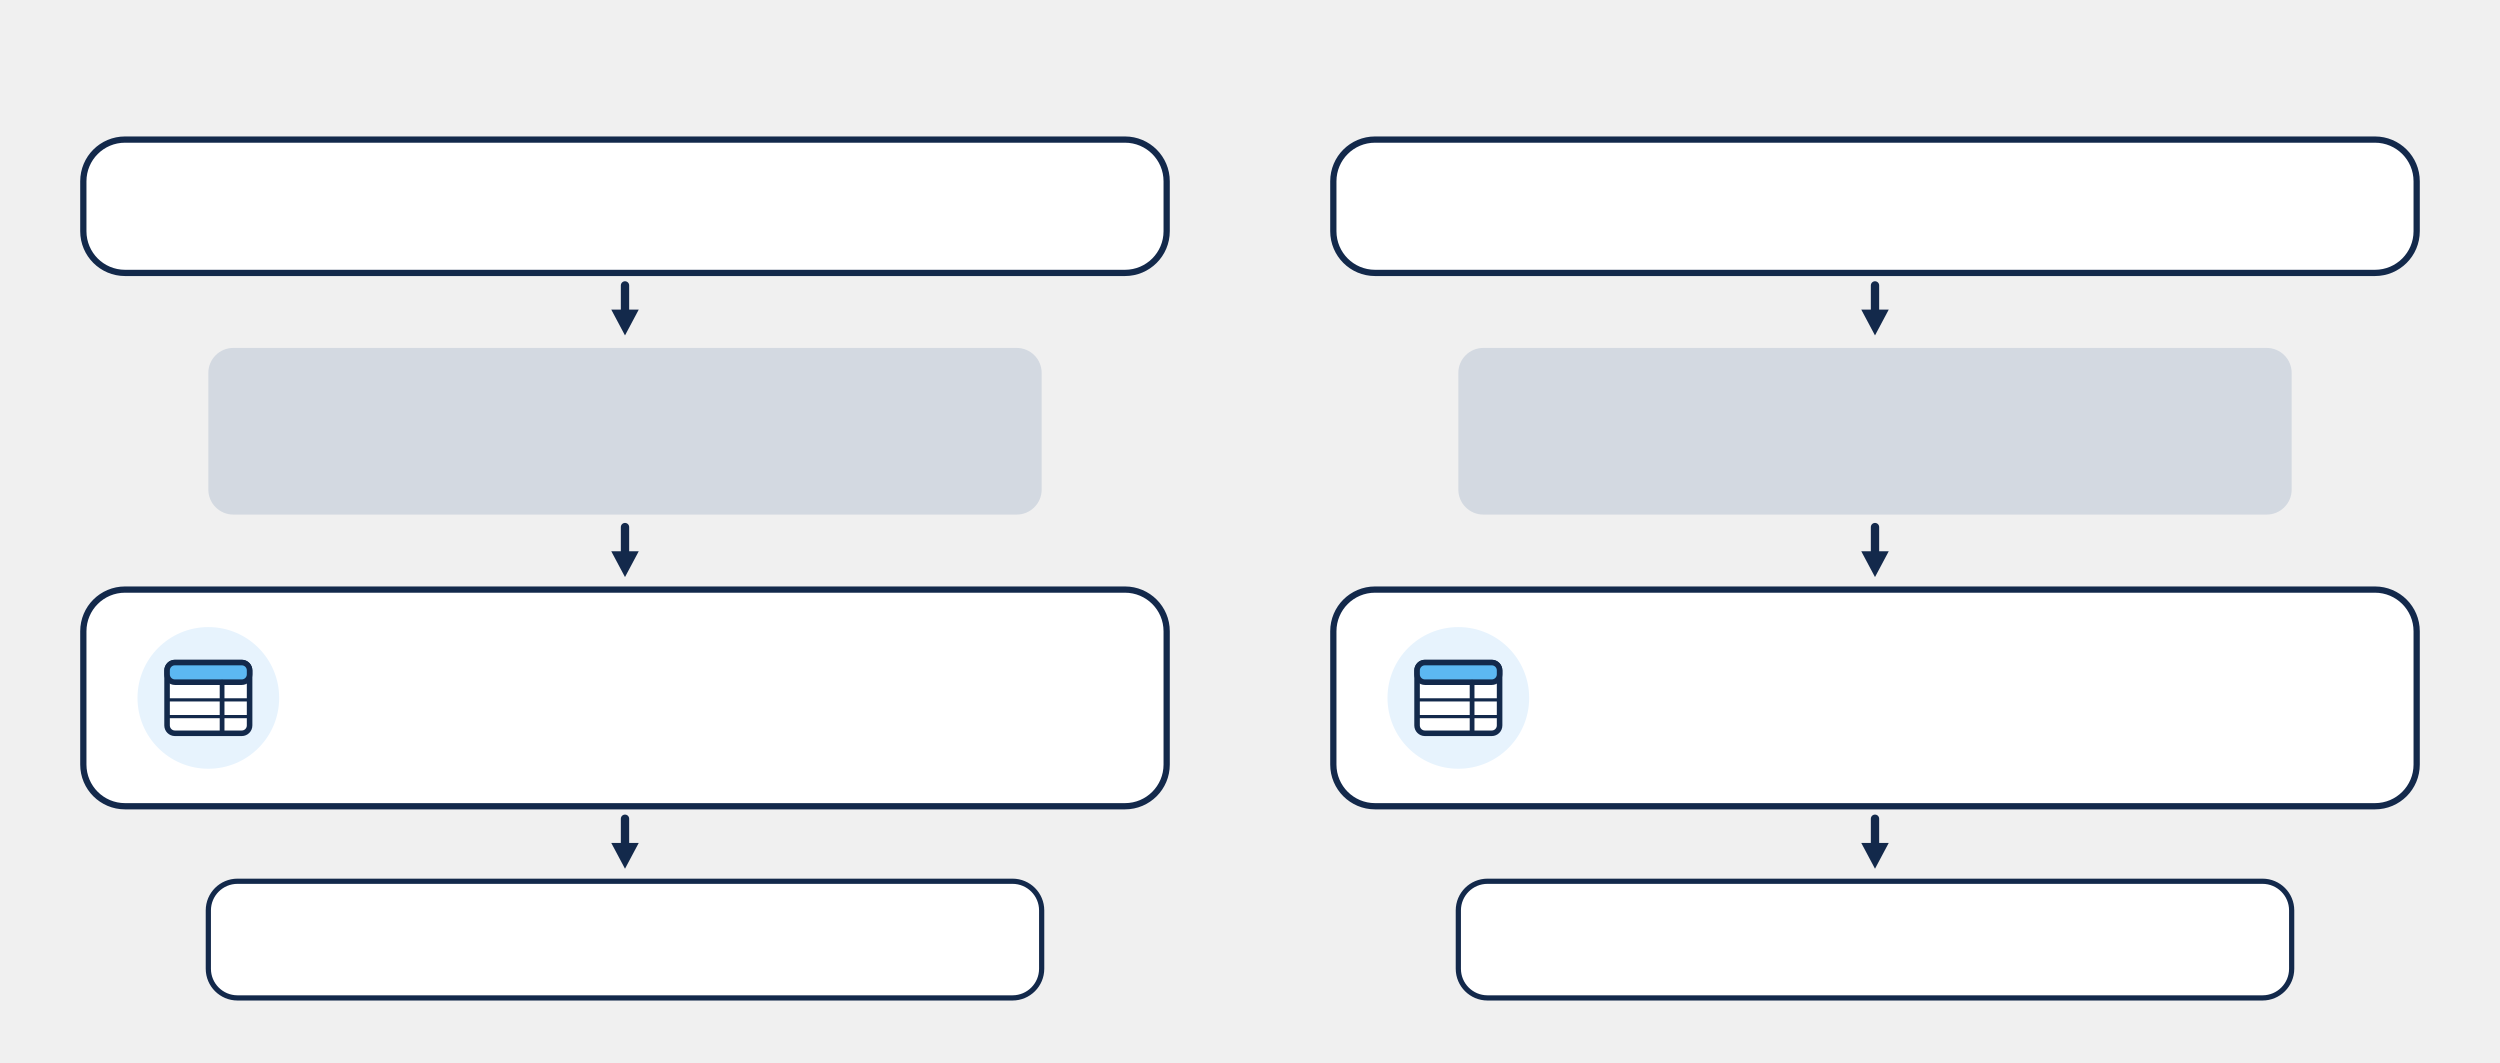
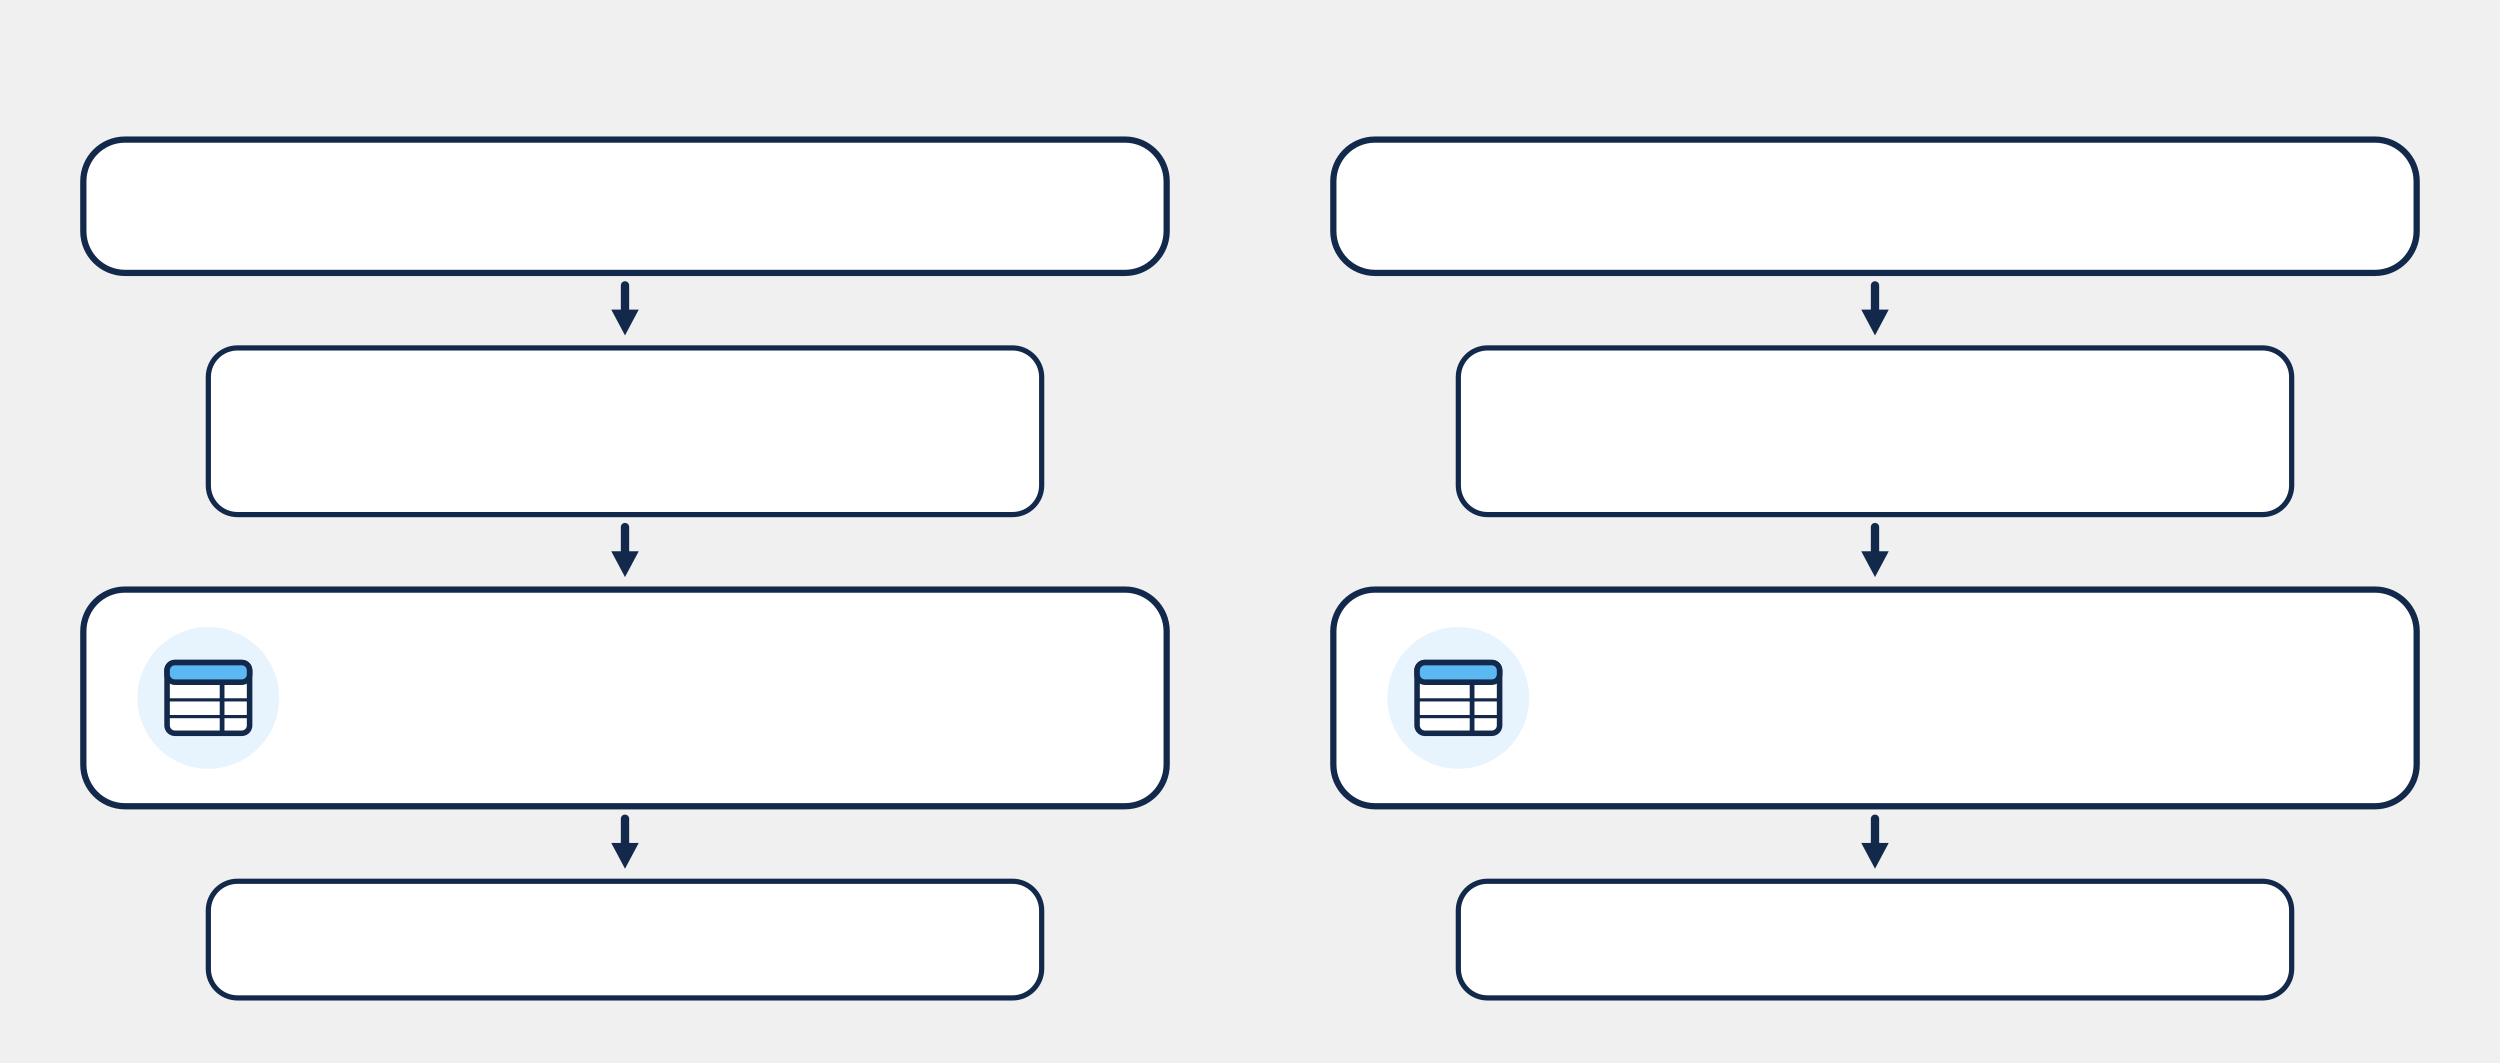
<svg xmlns="http://www.w3.org/2000/svg" viewBox="0 0 1200 510" width="1200" height="510">
  <g transform="translate(0 31)">
    <rect x="40.0" y="36.0" width="520" height="64" rx="20" ry="20" fill="#FFFFFF" stroke="#13294B" stroke-width="3" stroke-linecap="round" stroke-linejoin="round" />
    <path d="M 300.0,106.0 L 300.0,120.2" stroke="#13294B" stroke-width="4" fill="none" stroke-linecap="round" stroke-linejoin="round" />
    <polygon points="300.0,130.0 293.4,117.6 306.6,117.6" fill="#13294B" stroke="none" stroke-width="0" stroke-linecap="round" stroke-linejoin="round" />
-     <rect x="100" y="136" width="400" height="80" rx="12" ry="12" fill="#D3D9E1" stroke="none" stroke-width="0" stroke-linecap="round" stroke-linejoin="round" />
+     <rect x="100" y="136" width="400" height="80" rx="14" ry="14" fill="#FFFFFF" stroke="#13294B" stroke-width="2.5" stroke-linecap="round" stroke-linejoin="round" />
    <path d="M 300.0,222.0 L 300.0,236.2" stroke="#13294B" stroke-width="4" fill="none" stroke-linecap="round" stroke-linejoin="round" />
    <polygon points="300.0,246.0 293.4,233.6 306.6,233.6" fill="#13294B" stroke="none" stroke-width="0" stroke-linecap="round" stroke-linejoin="round" />
    <rect x="40.0" y="252" width="520" height="104" rx="20" ry="20" fill="#FFFFFF" stroke="#13294B" stroke-width="3" stroke-linecap="round" stroke-linejoin="round" />
    <circle cx="100.0" cy="304" r="34" fill="#E7F3FD" stroke="none" stroke-width="0" stroke-linecap="round" stroke-linejoin="round" />
    <g transform="translate(100.0 304) scale(0.4716129)">
      <rect x="-42" y="-36" width="84" height="72" rx="8" ry="8" fill="#FFFFFF" stroke="#13294B" stroke-width="5.65" stroke-linecap="round" stroke-linejoin="round" />
      <rect x="-42" y="-36" width="84" height="20" rx="8" ry="8" fill="#5CB8F2" stroke="#13294B" stroke-width="5.65" stroke-linecap="round" stroke-linejoin="round" />
      <line x1="-42" y1="2" x2="42" y2="2" stroke="#13294B" stroke-width="3.23" fill="none" stroke-linecap="round" stroke-linejoin="round" />
      <line x1="-42" y1="19" x2="42" y2="19" stroke="#13294B" stroke-width="3.23" fill="none" stroke-linecap="round" stroke-linejoin="round" />
      <line x1="14" y1="-16" x2="14" y2="36" stroke="#13294B" stroke-width="4.84" fill="none" stroke-linecap="round" stroke-linejoin="round" />
    </g>
    <path d="M 300.0,362.0 L 300.0,376.2" stroke="#13294B" stroke-width="4" fill="none" stroke-linecap="round" stroke-linejoin="round" />
    <polygon points="300.0,386.0 293.4,373.6 306.6,373.6" fill="#13294B" stroke="none" stroke-width="0" stroke-linecap="round" stroke-linejoin="round" />
    <rect x="100" y="392" width="400" height="56" rx="14" ry="14" fill="#FFFFFF" stroke="#13294B" stroke-width="2.5" stroke-linecap="round" stroke-linejoin="round" />
    <rect x="640.0" y="36.0" width="520" height="64" rx="20" ry="20" fill="#FFFFFF" stroke="#13294B" stroke-width="3" stroke-linecap="round" stroke-linejoin="round" />
    <path d="M 900.0,106.0 L 900.0,120.2" stroke="#13294B" stroke-width="4" fill="none" stroke-linecap="round" stroke-linejoin="round" />
    <polygon points="900.0,130.0 893.4,117.6 906.6,117.6" fill="#13294B" stroke="none" stroke-width="0" stroke-linecap="round" stroke-linejoin="round" />
-     <rect x="700" y="136" width="400" height="80" rx="12" ry="12" fill="#D3D9E1" stroke="none" stroke-width="0" stroke-linecap="round" stroke-linejoin="round" />
+     <rect x="700" y="136" width="400" height="80" rx="14" ry="14" fill="#FFFFFF" stroke="#13294B" stroke-width="2.5" stroke-linecap="round" stroke-linejoin="round" />
    <path d="M 900.0,222.0 L 900.0,236.2" stroke="#13294B" stroke-width="4" fill="none" stroke-linecap="round" stroke-linejoin="round" />
    <polygon points="900.0,246.0 893.4,233.6 906.6,233.6" fill="#13294B" stroke="none" stroke-width="0" stroke-linecap="round" stroke-linejoin="round" />
    <rect x="640.0" y="252" width="520" height="104" rx="20" ry="20" fill="#FFFFFF" stroke="#13294B" stroke-width="3" stroke-linecap="round" stroke-linejoin="round" />
    <circle cx="700.0" cy="304" r="34" fill="#E7F3FD" stroke="none" stroke-width="0" stroke-linecap="round" stroke-linejoin="round" />
    <g transform="translate(700.0 304) scale(0.4716129)">
      <rect x="-42" y="-36" width="84" height="72" rx="8" ry="8" fill="#FFFFFF" stroke="#13294B" stroke-width="5.65" stroke-linecap="round" stroke-linejoin="round" />
      <rect x="-42" y="-36" width="84" height="20" rx="8" ry="8" fill="#5CB8F2" stroke="#13294B" stroke-width="5.65" stroke-linecap="round" stroke-linejoin="round" />
      <line x1="-42" y1="2" x2="42" y2="2" stroke="#13294B" stroke-width="3.23" fill="none" stroke-linecap="round" stroke-linejoin="round" />
      <line x1="-42" y1="19" x2="42" y2="19" stroke="#13294B" stroke-width="3.23" fill="none" stroke-linecap="round" stroke-linejoin="round" />
      <line x1="14" y1="-16" x2="14" y2="36" stroke="#13294B" stroke-width="4.84" fill="none" stroke-linecap="round" stroke-linejoin="round" />
    </g>
    <path d="M 900.0,362.0 L 900.0,376.2" stroke="#13294B" stroke-width="4" fill="none" stroke-linecap="round" stroke-linejoin="round" />
    <polygon points="900.0,386.0 893.4,373.6 906.6,373.6" fill="#13294B" stroke="none" stroke-width="0" stroke-linecap="round" stroke-linejoin="round" />
    <rect x="700" y="392" width="400" height="56" rx="14" ry="14" fill="#FFFFFF" stroke="#13294B" stroke-width="2.5" stroke-linecap="round" stroke-linejoin="round" />
  </g>
</svg>
